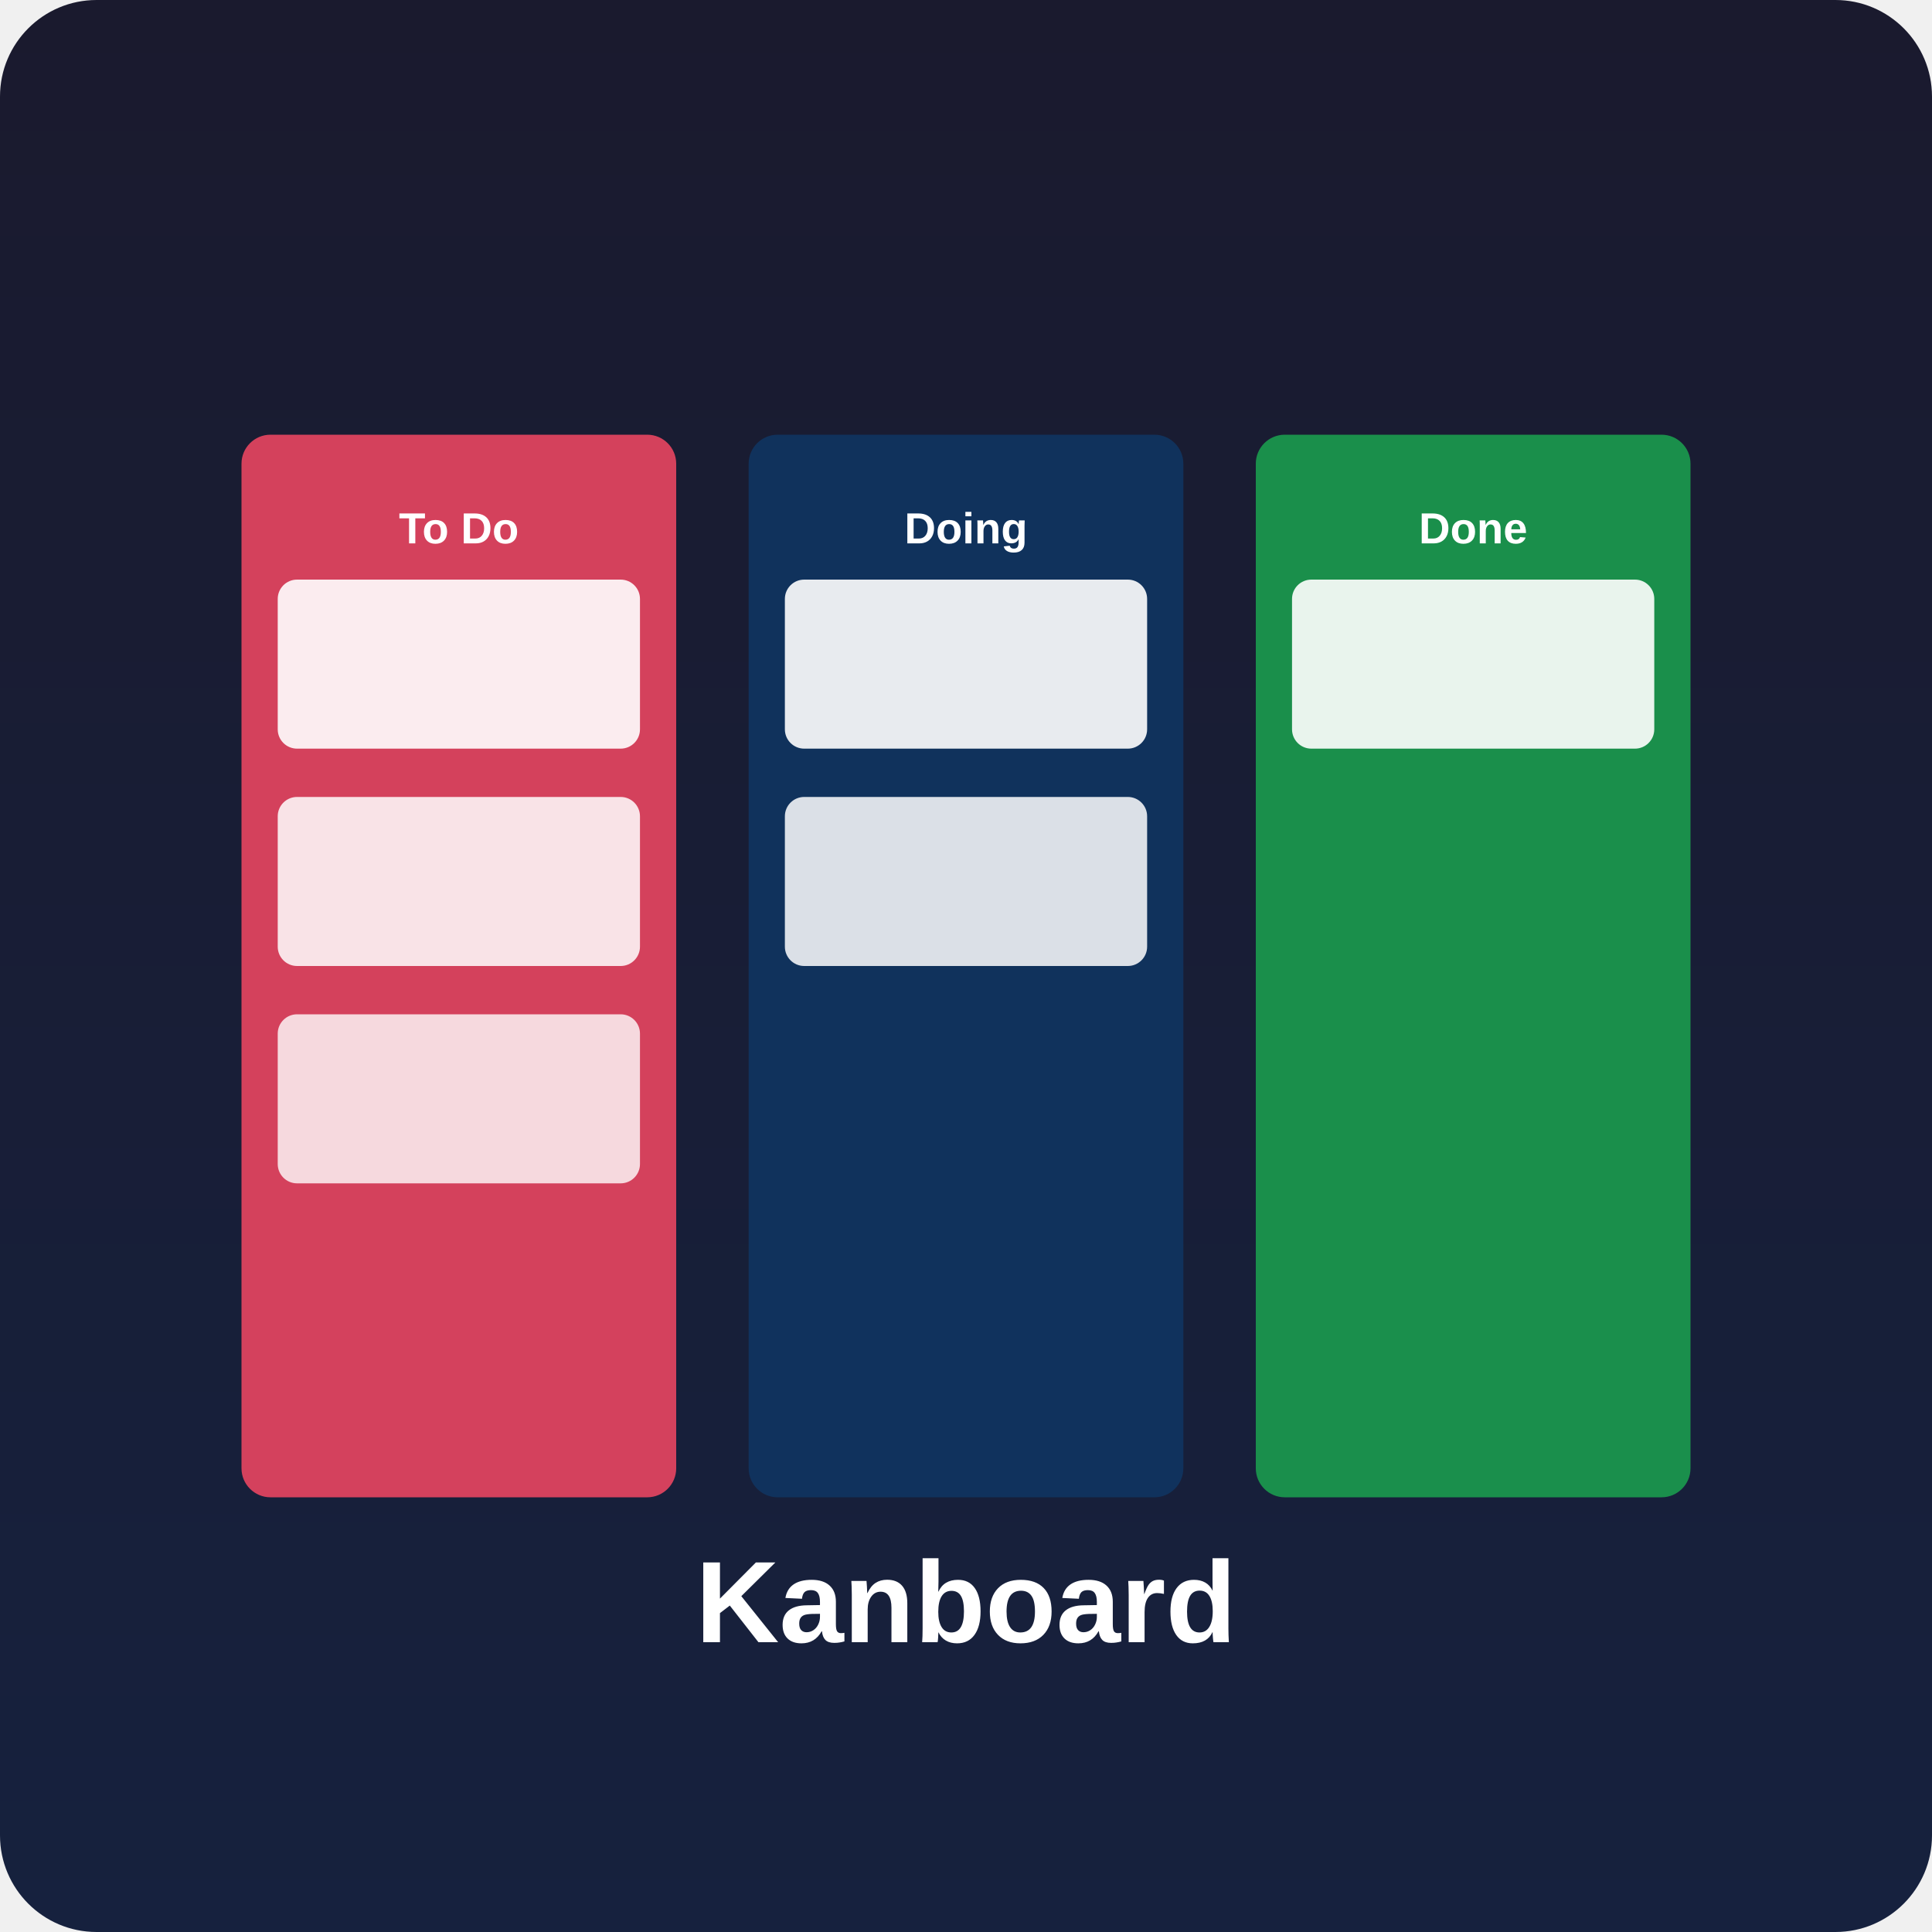
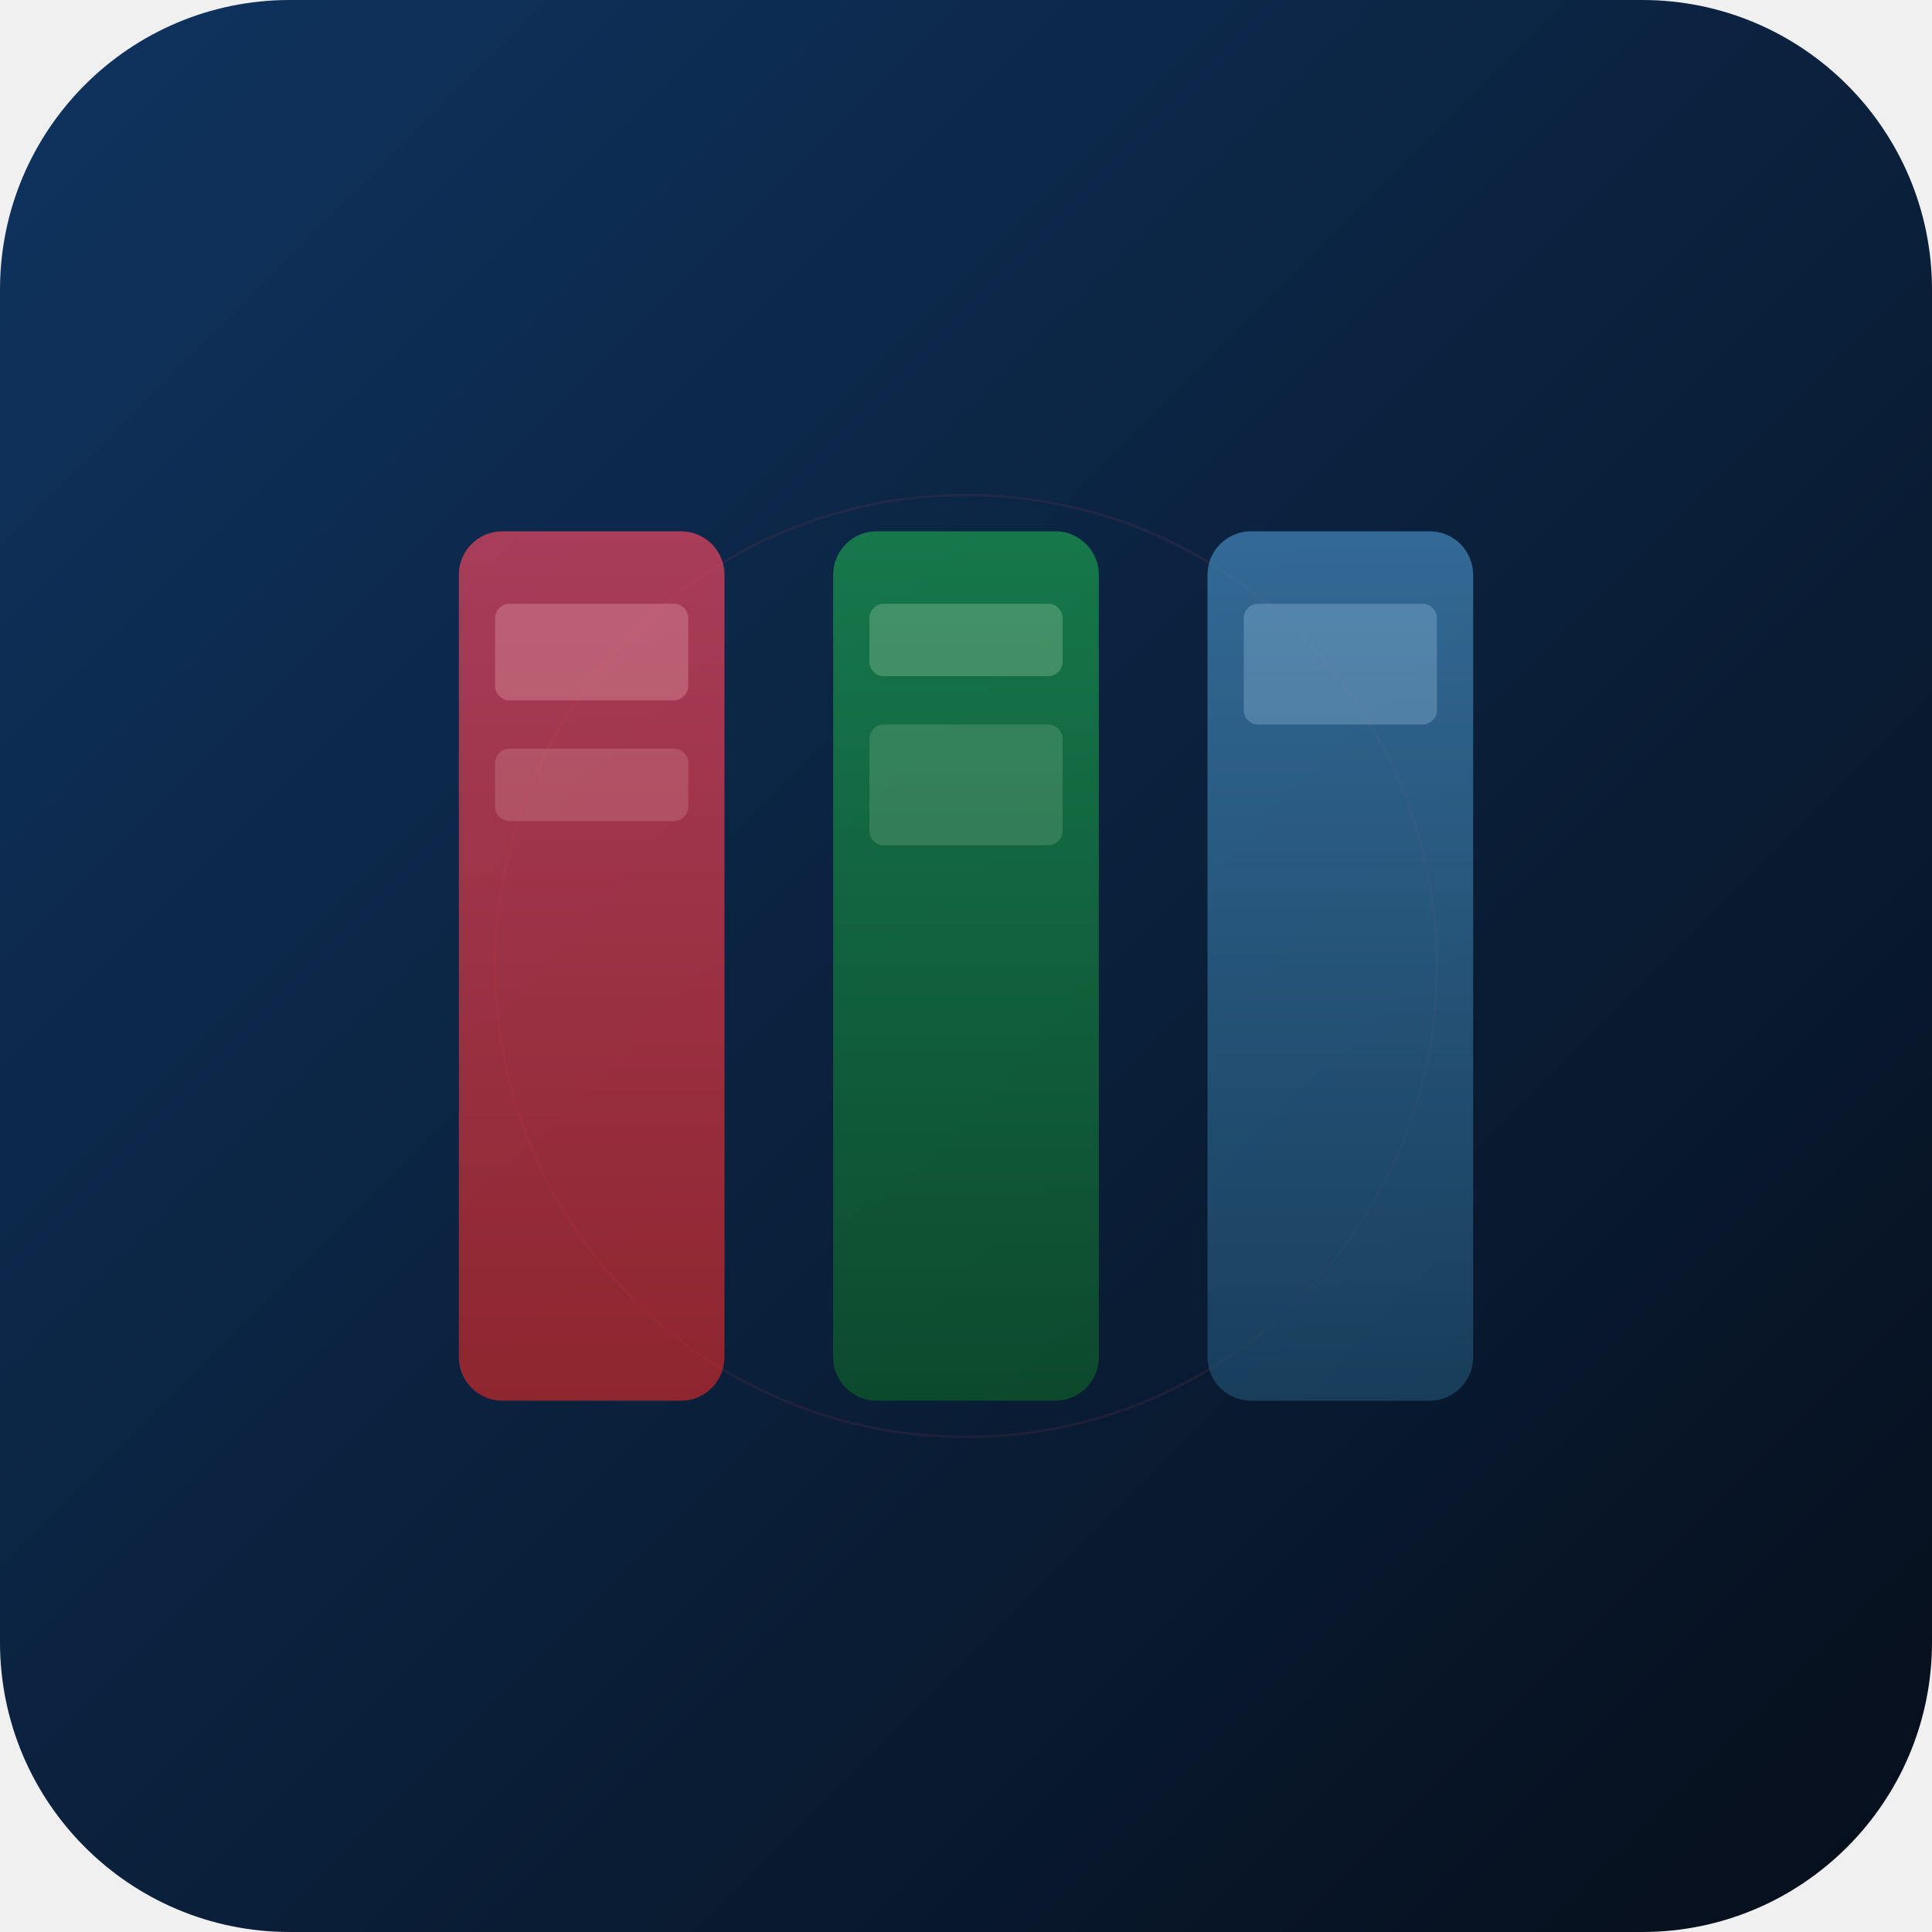
- <svg xmlns="http://www.w3.org/2000/svg" viewBox="0 0 800 800" width="800" height="800">
+ <svg xmlns="http://www.w3.org/2000/svg" width="800" height="800" viewBox="0 0 800 800" fill="none">
  <defs>
-     <linearGradient id="bg" x1="0" y1="0" x2="0" y2="1">
-       <stop offset="0%" stop-color="#1a1a2e" />
-       <stop offset="100%" stop-color="#16213e" />
+     <linearGradient id="bg" x1="0" y1="0" x2="1" y2="1">
+       <stop offset="0%" stop-color="#0F3460" />
+       <stop offset="100%" stop-color="#060E1A" />
+     </linearGradient>
+     <linearGradient id="col1" x1="0" y1="0" x2="0" y2="1">
+       <stop offset="0%" stop-color="#E94560" />
+       <stop offset="100%" stop-color="#C62828" />
+     </linearGradient>
+     <linearGradient id="col2" x1="0" y1="0" x2="0" y2="1">
+       <stop offset="0%" stop-color="#1B9B4E" />
+       <stop offset="100%" stop-color="#0D5C2A" />
+     </linearGradient>
+     <linearGradient id="col3" x1="0" y1="0" x2="0" y2="1">
+       <stop offset="0%" stop-color="#4488BB" />
+       <stop offset="100%" stop-color="#1E4D6E" />
    </linearGradient>
  </defs>
-   <rect width="800" height="800" fill="url(#bg)" rx="40" />
-   <rect x="100" y="180" width="180" height="440" rx="12" fill="#e94560" opacity="0.9" />
-   <rect x="310" y="180" width="180" height="440" rx="12" fill="#0f3460" opacity="0.9" />
-   <rect x="520" y="180" width="180" height="440" rx="12" fill="#1b9b4e" opacity="0.9" />
-   <rect x="115" y="240" width="150" height="70" rx="8" fill="#ffffff" opacity="0.9" />
-   <rect x="115" y="330" width="150" height="70" rx="8" fill="#ffffff" opacity="0.85" />
-   <rect x="115" y="420" width="150" height="70" rx="8" fill="#ffffff" opacity="0.8" />
-   <rect x="325" y="240" width="150" height="70" rx="8" fill="#ffffff" opacity="0.9" />
-   <rect x="325" y="330" width="150" height="70" rx="8" fill="#ffffff" opacity="0.85" />
-   <rect x="535" y="240" width="150" height="70" rx="8" fill="#ffffff" opacity="0.9" />
-   <text x="190" y="225" text-anchor="middle" font-family="Arial, sans-serif" font-size="18" font-weight="bold" fill="#ffffff">To Do</text>
-   <text x="400" y="225" text-anchor="middle" font-family="Arial, sans-serif" font-size="18" font-weight="bold" fill="#ffffff">Doing</text>
-   <text x="610" y="225" text-anchor="middle" font-family="Arial, sans-serif" font-size="18" font-weight="bold" fill="#ffffff">Done</text>
-   <text x="400" y="680" text-anchor="middle" font-family="Arial, sans-serif" font-size="48" font-weight="bold" fill="#ffffff">Kanboard</text>
+   <rect width="800" height="800" rx="120" fill="url(#bg)" />
+   <circle cx="400" cy="400" r="195" stroke="#E94560" stroke-width="1" opacity="0.1" />
+   <g transform="translate(400,400)">
+     <rect x="-210" y="-180" width="110" height="360" rx="18" fill="url(#col1)" opacity="0.7" />
+     <rect x="-55" y="-180" width="110" height="360" rx="18" fill="url(#col2)" opacity="0.7" />
+     <rect x="100" y="-180" width="110" height="360" rx="18" fill="url(#col3)" opacity="0.7" />
+     <rect x="-195" y="-150" rx="6" width="80" height="40" fill="#FFCDD2" opacity="0.25" />
+     <rect x="-195" y="-90" rx="6" width="80" height="30" fill="#FFCDD2" opacity="0.18" />
+     <rect x="-40" y="-150" rx="6" width="80" height="30" fill="#C8E6C9" opacity="0.25" />
+     <rect x="-40" y="-100" rx="6" width="80" height="50" fill="#C8E6C9" opacity="0.18" />
+     <rect x="115" y="-150" rx="6" width="80" height="50" fill="#BBDEFB" opacity="0.25" />
+   </g>
</svg>
